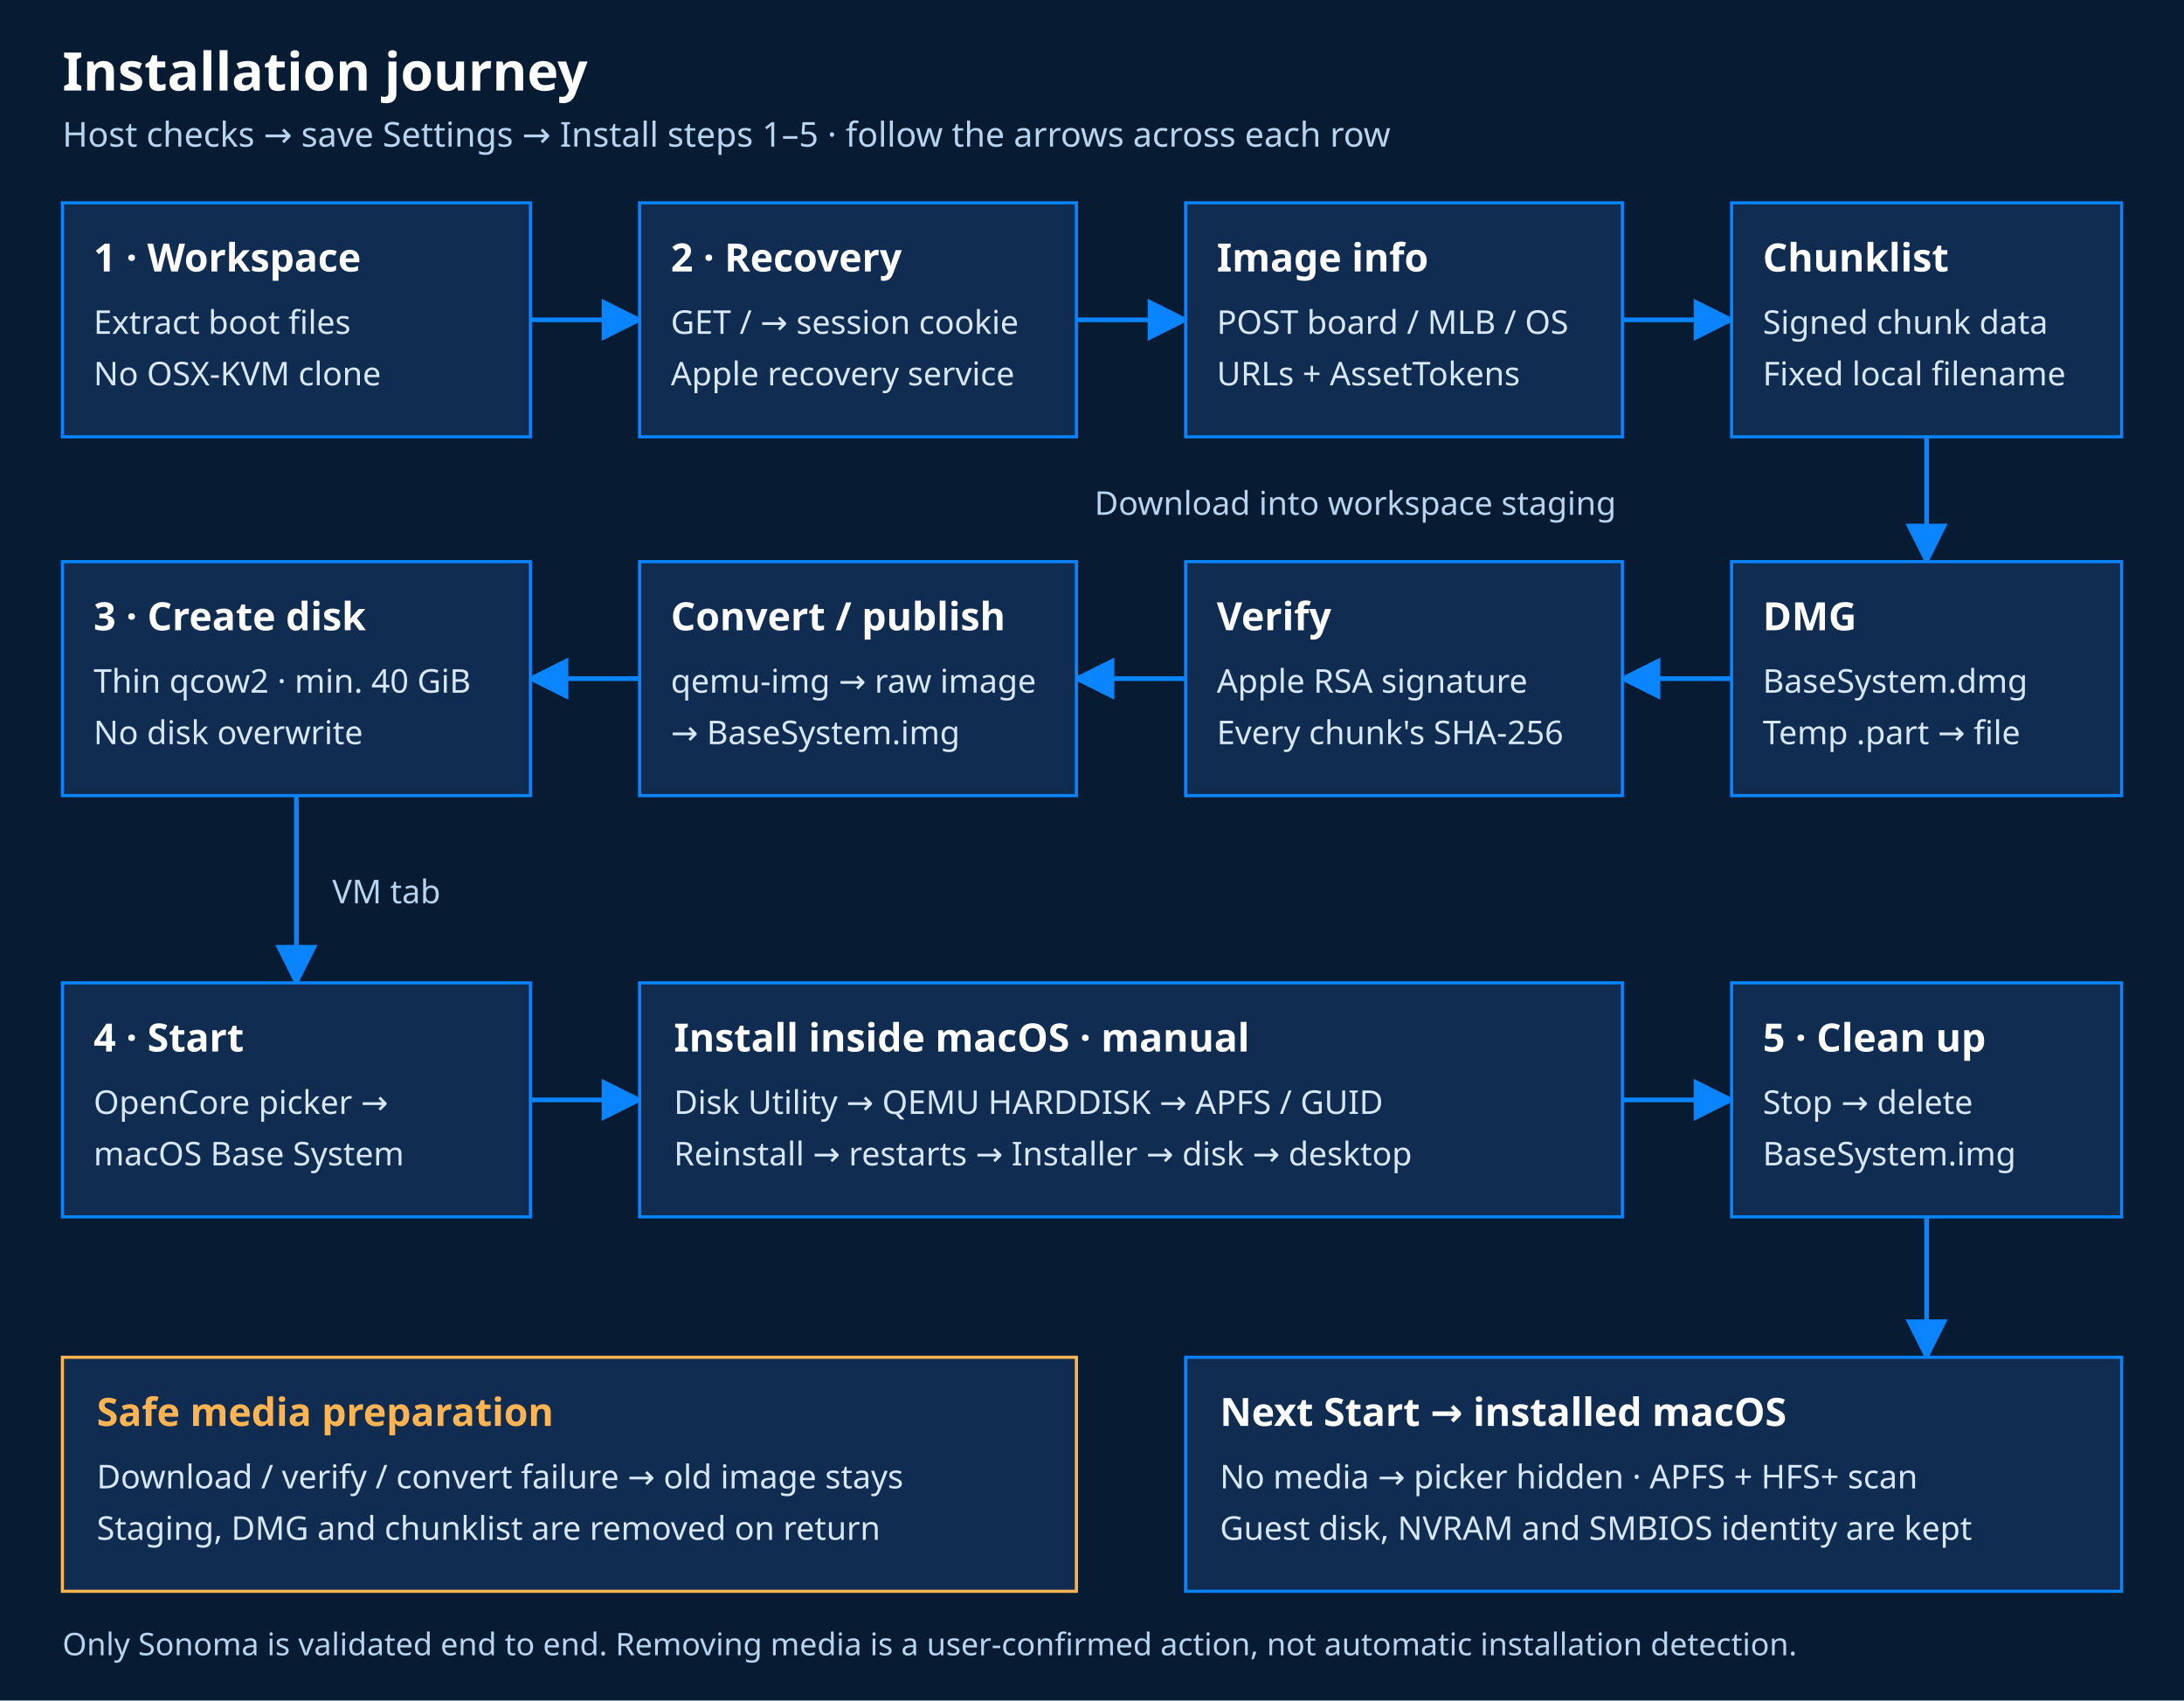
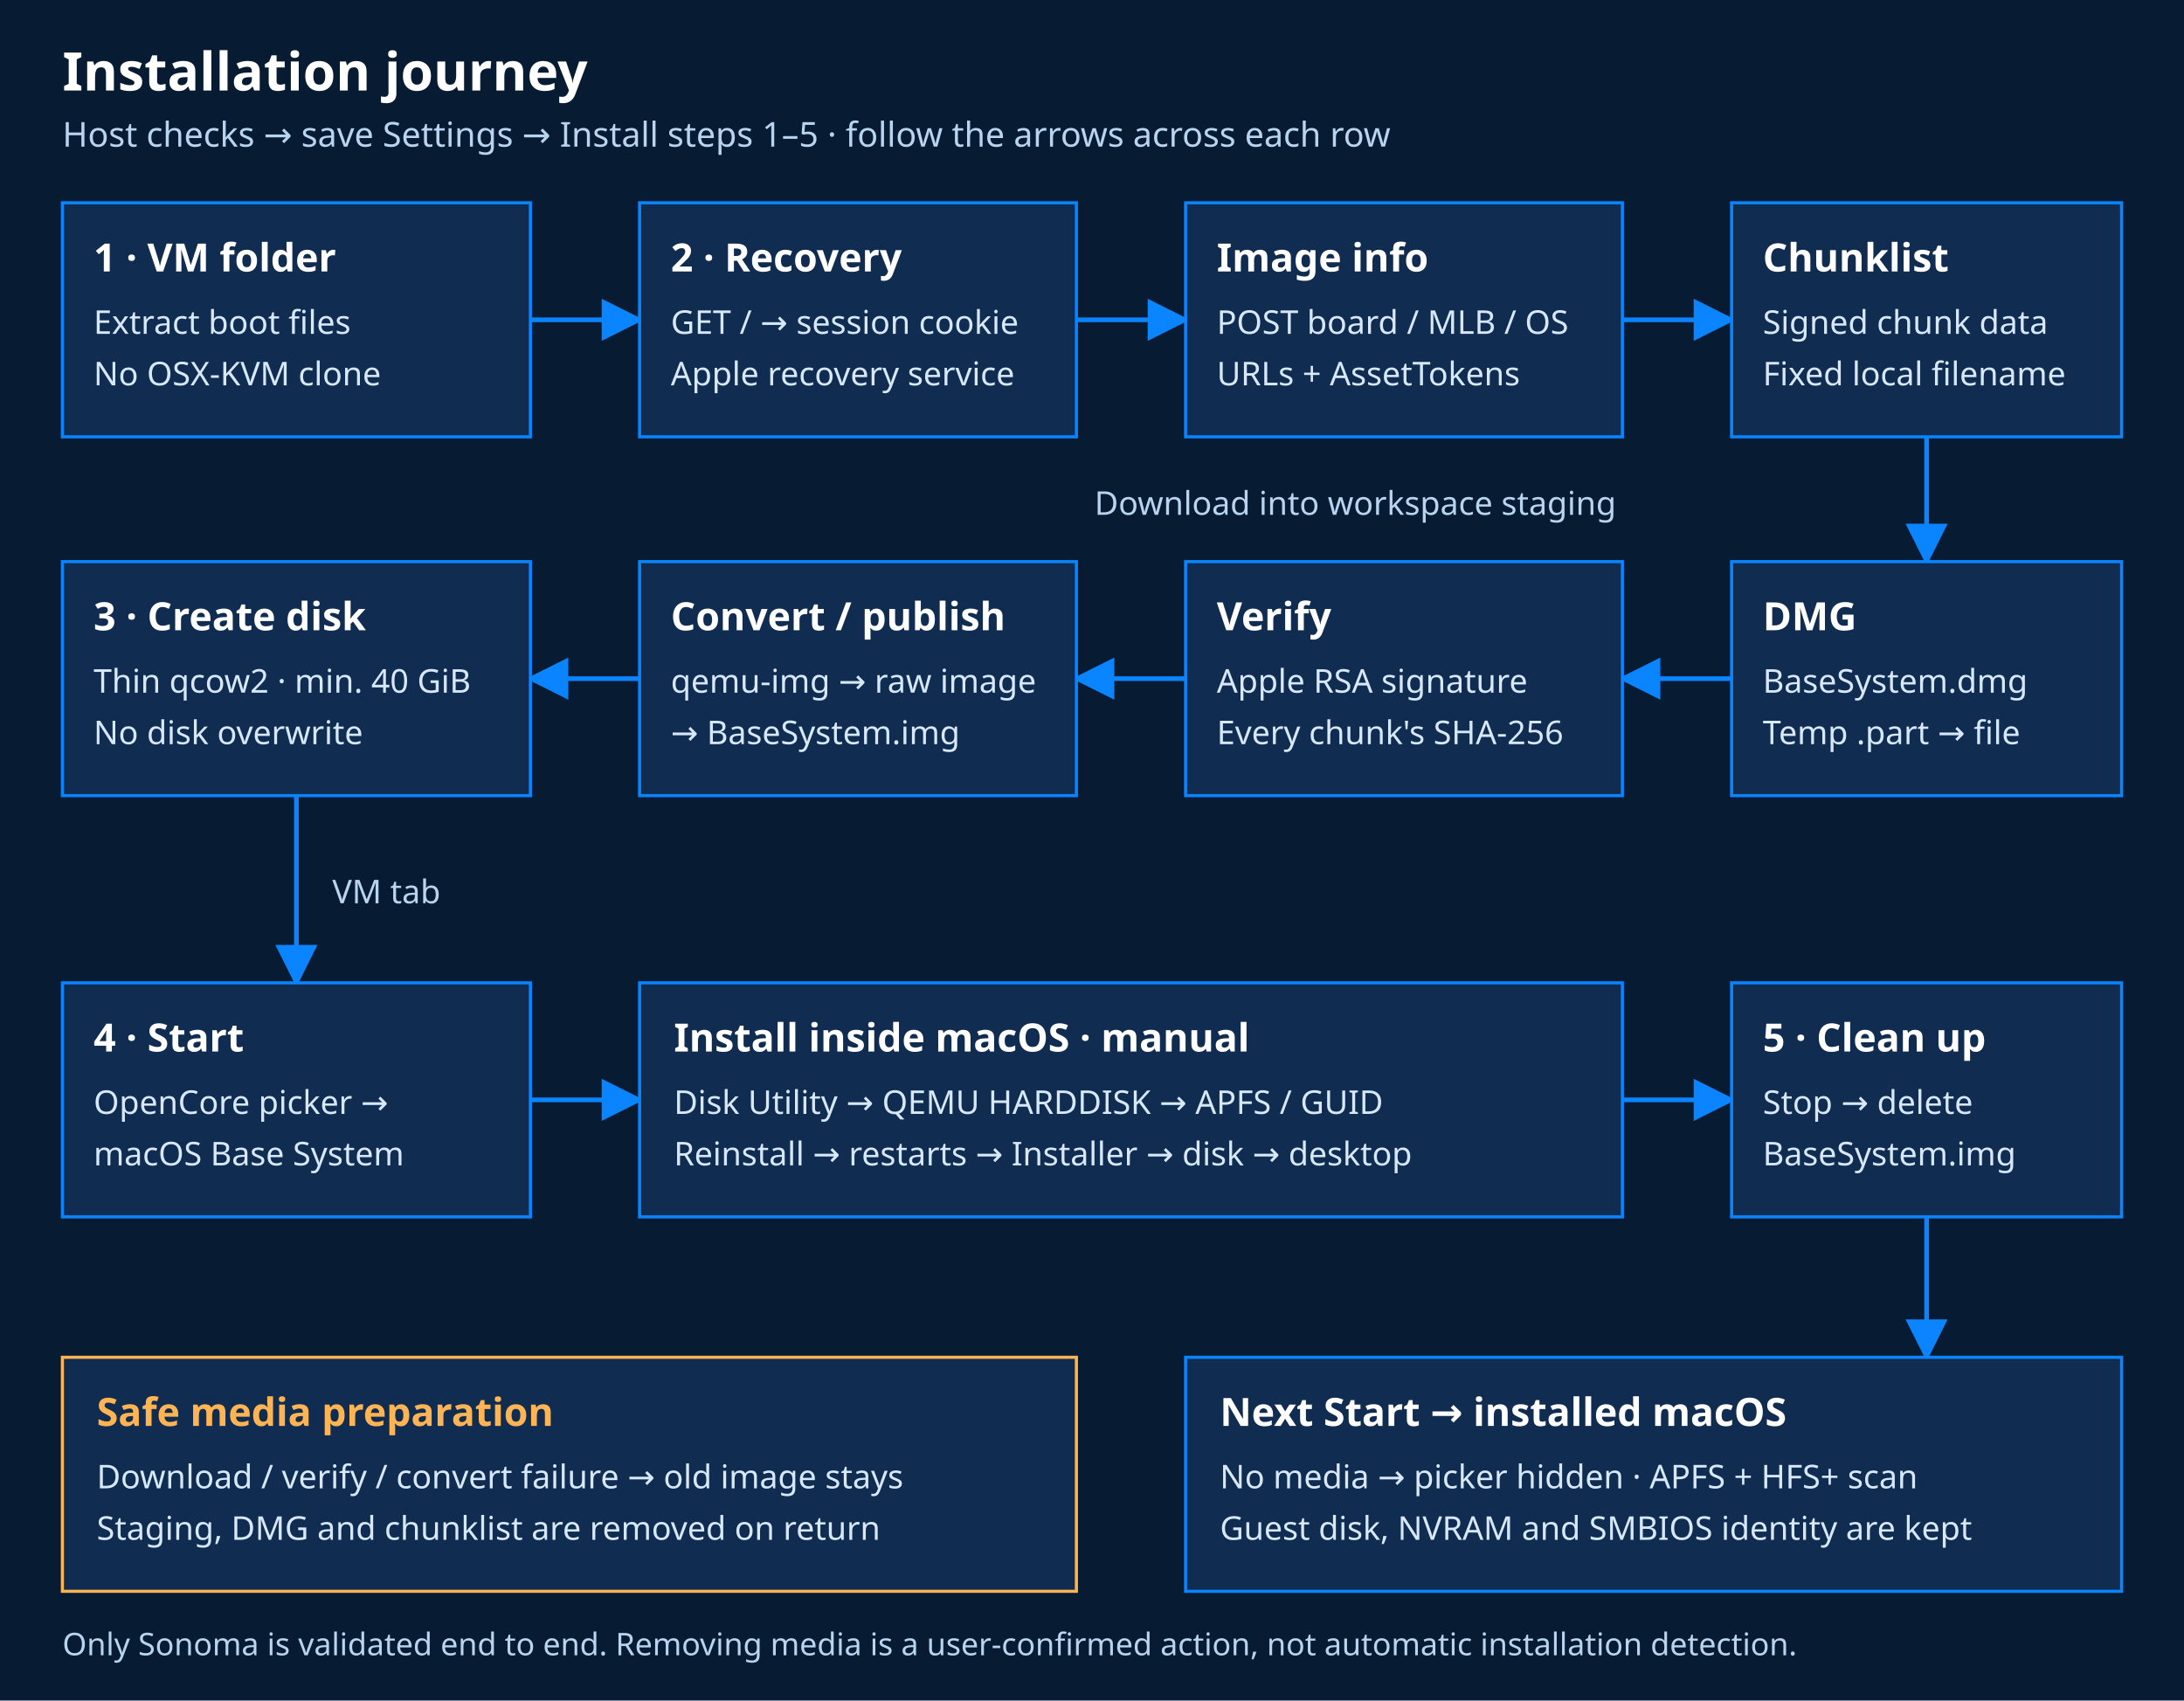
<svg xmlns="http://www.w3.org/2000/svg" width="1400" height="1090" viewBox="0 0 1400 1090" font-family="sans-serif" stroke-linejoin="miter" stroke-linecap="square" role="img" aria-labelledby="title desc">
  <defs>
    <marker id="arrow" viewBox="0 0 10 10" refX="9" refY="5" markerWidth="9" markerHeight="9" orient="auto">
      <path d="M0 0L10 5L0 10Z" fill="#0A84FF" />
    </marker>
  </defs>
  <rect width="1400" height="1090" fill="#071B33" />
  <text x="40" y="58" fill="#FFFFFF" font-size="34" font-weight="bold">Installation journey</text>
  <text x="40" y="94" fill="#B9D4EF" font-size="22">Host checks → save Settings → Install steps 1–5 · follow the arrows across each row</text>
  <g fill="none" stroke="#0A84FF" stroke-width="3" marker-end="url(#arrow)">
    <path d="M340 205H410" />
    <path d="M690 205H760" />
    <path d="M1040 205H1110" />
    <path d="M1235 280V360" />
    <path d="M1110 435H1040" />
    <path d="M760 435H690" />
    <path d="M410 435H340" />
    <path d="M190 510V630" />
    <path d="M340 705H410" />
    <path d="M1040 705H1110" />
    <path d="M1235 780V870" />
  </g>
  <text x="1036" y="330" text-anchor="end" fill="#B9D4EF" font-size="21">Download into workspace staging</text>
  <text x="213" y="579" fill="#B9D4EF" font-size="21">VM tab</text>
  <g fill="#102C50" stroke="#0A84FF" stroke-width="2">
    <rect x="40" y="130" width="300" height="150" />
    <rect x="410" y="130" width="280" height="150" />
    <rect x="760" y="130" width="280" height="150" />
    <rect x="1110" y="130" width="250" height="150" />
    <rect x="1110" y="360" width="250" height="150" />
    <rect x="760" y="360" width="280" height="150" />
    <rect x="410" y="360" width="280" height="150" />
    <rect x="40" y="360" width="300" height="150" />
    <rect x="40" y="630" width="300" height="150" />
    <rect x="410" y="630" width="630" height="150" />
    <rect x="1110" y="630" width="250" height="150" />
    <rect x="760" y="870" width="600" height="150" />
  </g>
  <g fill="#FFFFFF" font-size="25" font-weight="bold">
-     <text x="60" y="174">1 · Workspace</text>
+     <text x="60" y="174">1 · VM folder</text>
    <text x="430" y="174">2 · Recovery</text>
    <text x="780" y="174">Image info</text>
    <text x="1130" y="174">Chunklist</text>
    <text x="1130" y="404">DMG</text>
    <text x="780" y="404">Verify</text>
    <text x="430" y="404">Convert / publish</text>
    <text x="60" y="404">3 · Create disk</text>
    <text x="60" y="674">4 · Start</text>
    <text x="432" y="674">Install inside macOS · manual</text>
    <text x="1130" y="674">5 · Clean up</text>
    <text x="782" y="914">Next Start → installed macOS</text>
  </g>
  <g fill="#D7E8FA" font-size="21">
    <text x="60" y="214">Extract boot files</text>
    <text x="60" y="247">No OSX-KVM clone</text>
    <text x="430" y="214">GET / → session cookie</text>
    <text x="430" y="247">Apple recovery service</text>
    <text x="780" y="214">POST board / MLB / OS</text>
    <text x="780" y="247">URLs + AssetTokens</text>
    <text x="1130" y="214">Signed chunk data</text>
    <text x="1130" y="247">Fixed local filename</text>
    <text x="1130" y="444">BaseSystem.dmg</text>
    <text x="1130" y="477">Temp .part → file</text>
    <text x="780" y="444">Apple RSA signature</text>
    <text x="780" y="477">Every chunk's SHA-256</text>
    <text x="430" y="444">qemu-img → raw image</text>
    <text x="430" y="477">→ BaseSystem.img</text>
    <text x="60" y="444">Thin qcow2 · min. 40 GiB</text>
    <text x="60" y="477">No disk overwrite</text>
    <text x="60" y="714">OpenCore picker →</text>
    <text x="60" y="747">macOS Base System</text>
    <text x="432" y="714">Disk Utility → QEMU HARDDISK → APFS / GUID</text>
    <text x="432" y="747">Reinstall → restarts → Installer → disk → desktop</text>
    <text x="1130" y="714">Stop → delete</text>
    <text x="1130" y="747">BaseSystem.img</text>
    <text x="782" y="954">No media → picker hidden · APFS + HFS+ scan</text>
    <text x="782" y="987">Guest disk, NVRAM and SMBIOS identity are kept</text>
  </g>
  <rect x="40" y="870" width="650" height="150" fill="#102C50" stroke="#FFB454" stroke-width="2" />
  <text x="62" y="914" fill="#FFB454" font-size="25" font-weight="bold">Safe media preparation</text>
  <g fill="#D7E8FA" font-size="21">
    <text x="62" y="954">Download / verify / convert failure → old image stays</text>
    <text x="62" y="987">Staging, DMG and chunklist are removed on return</text>
  </g>
  <text x="40" y="1061" fill="#B9D4EF" font-size="20">Only Sonoma is validated end to end. Removing media is a user-confirmed action, not automatic installation detection.</text>
</svg>
